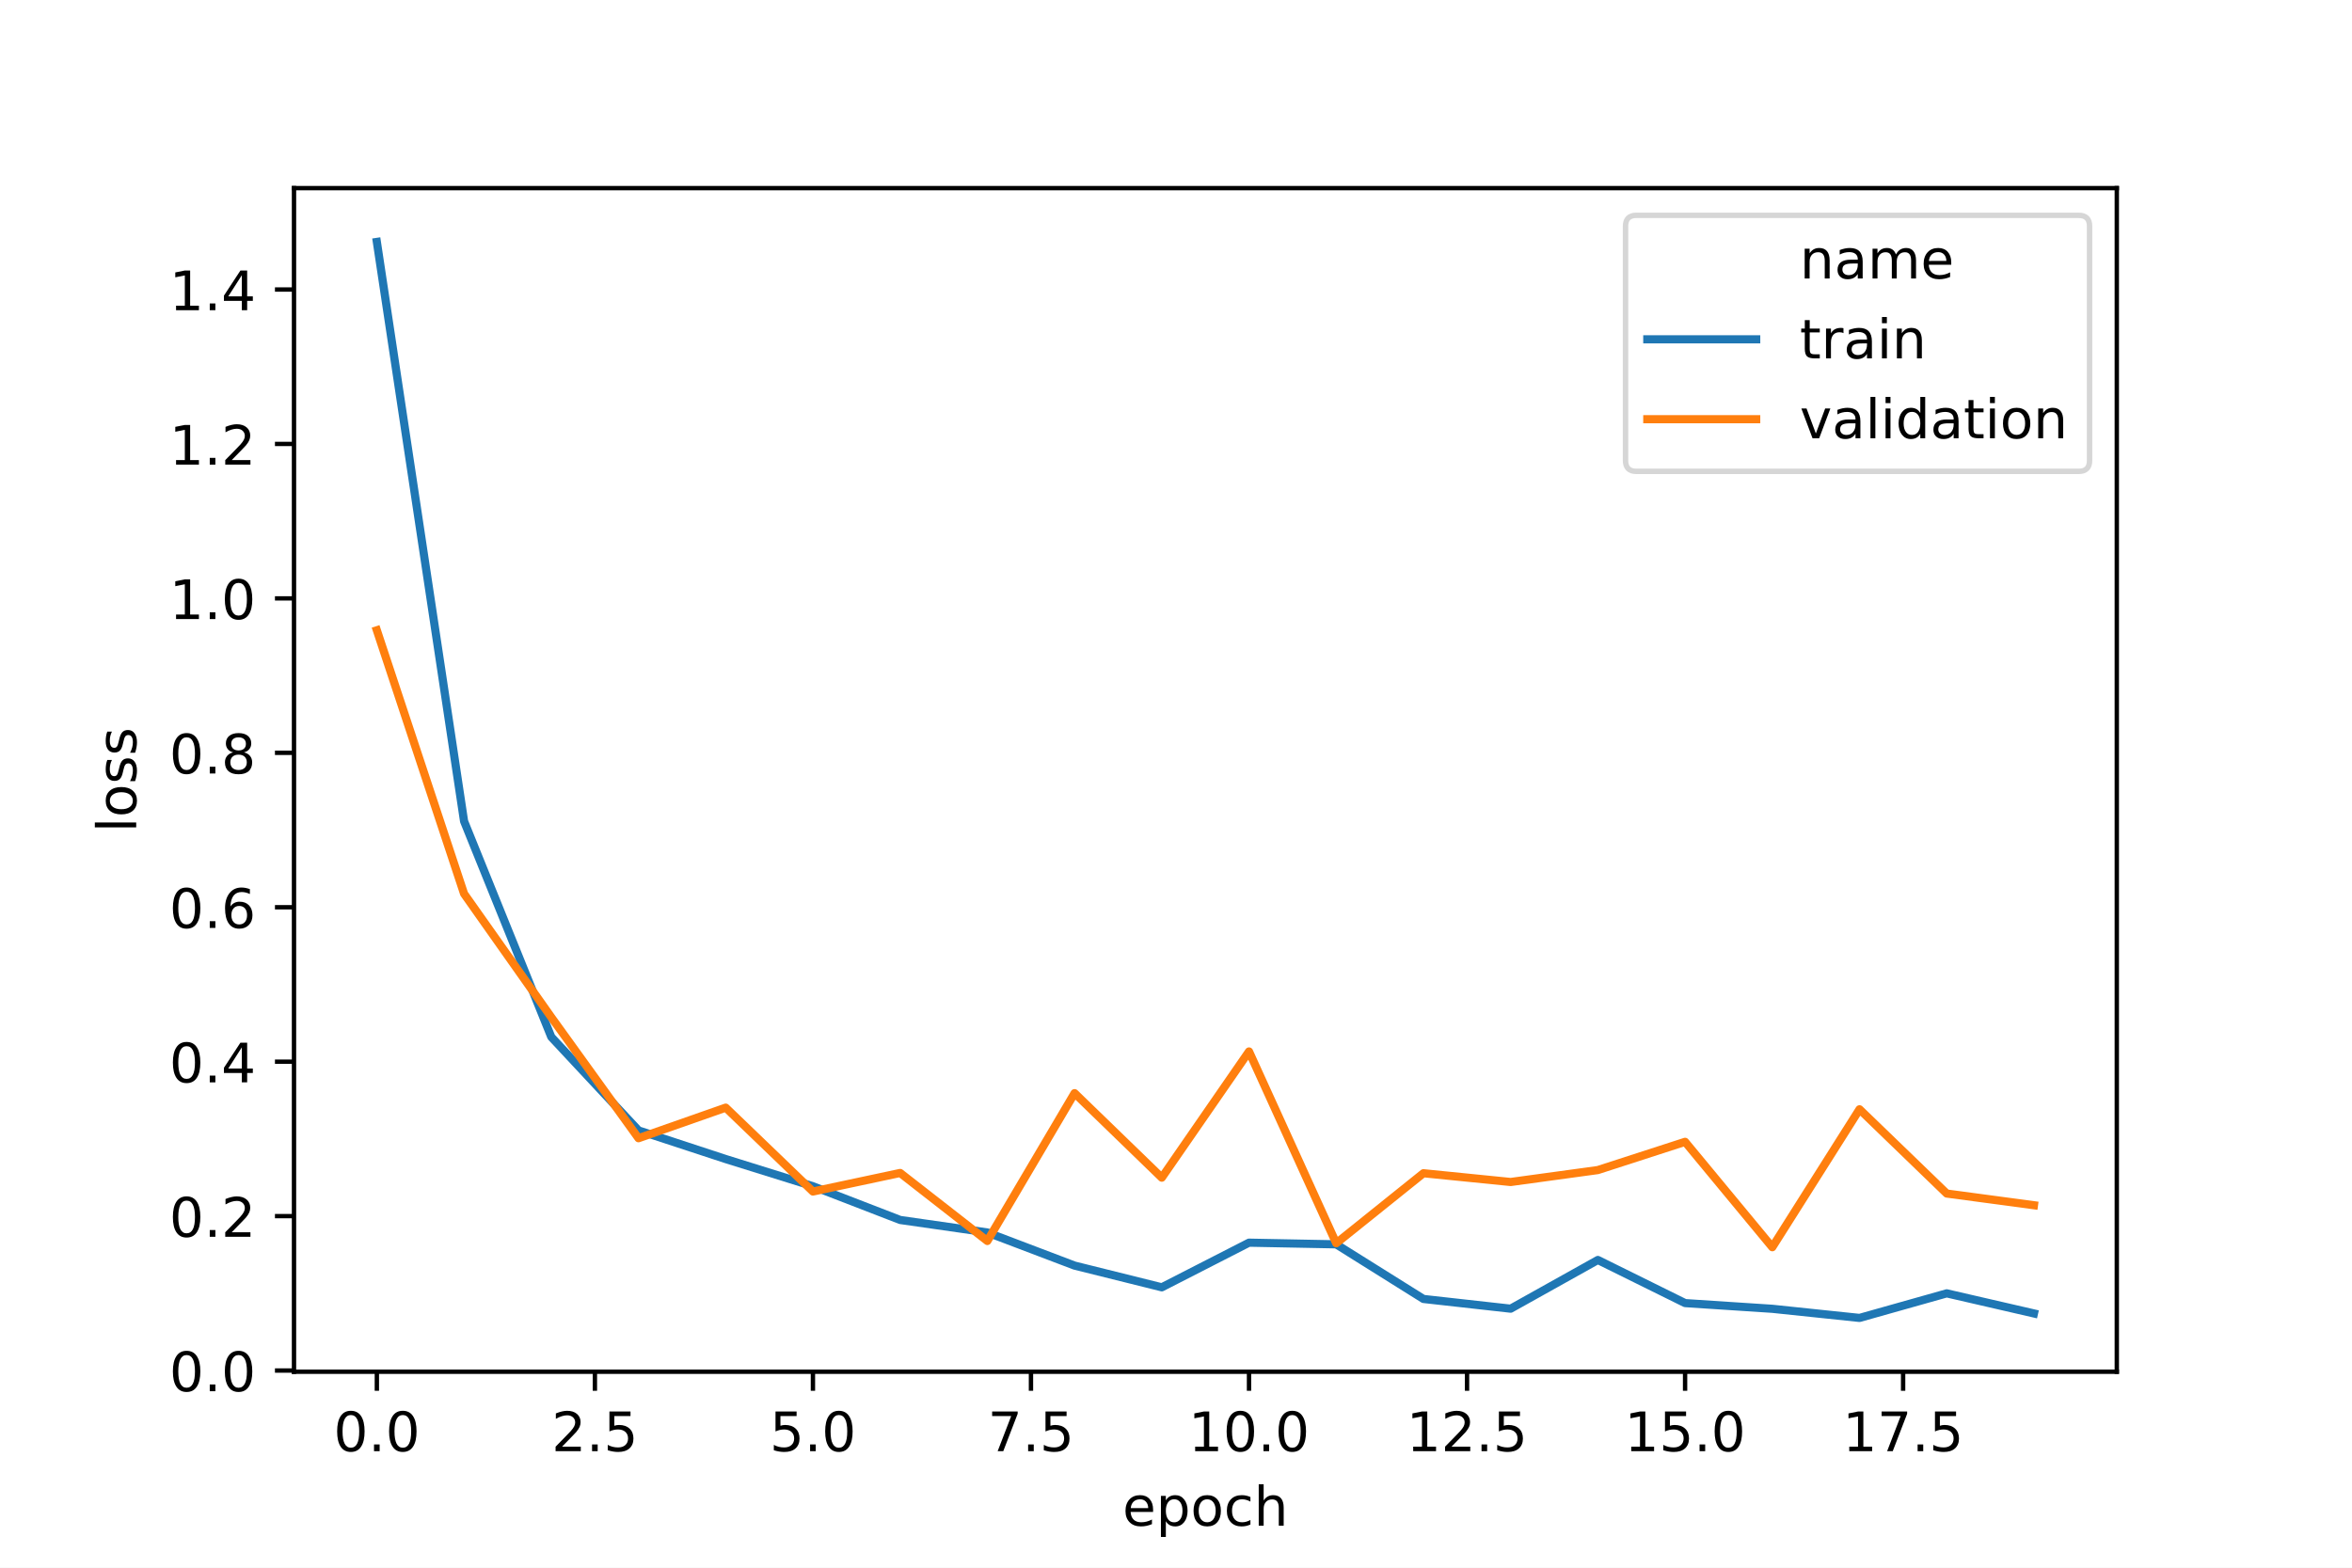
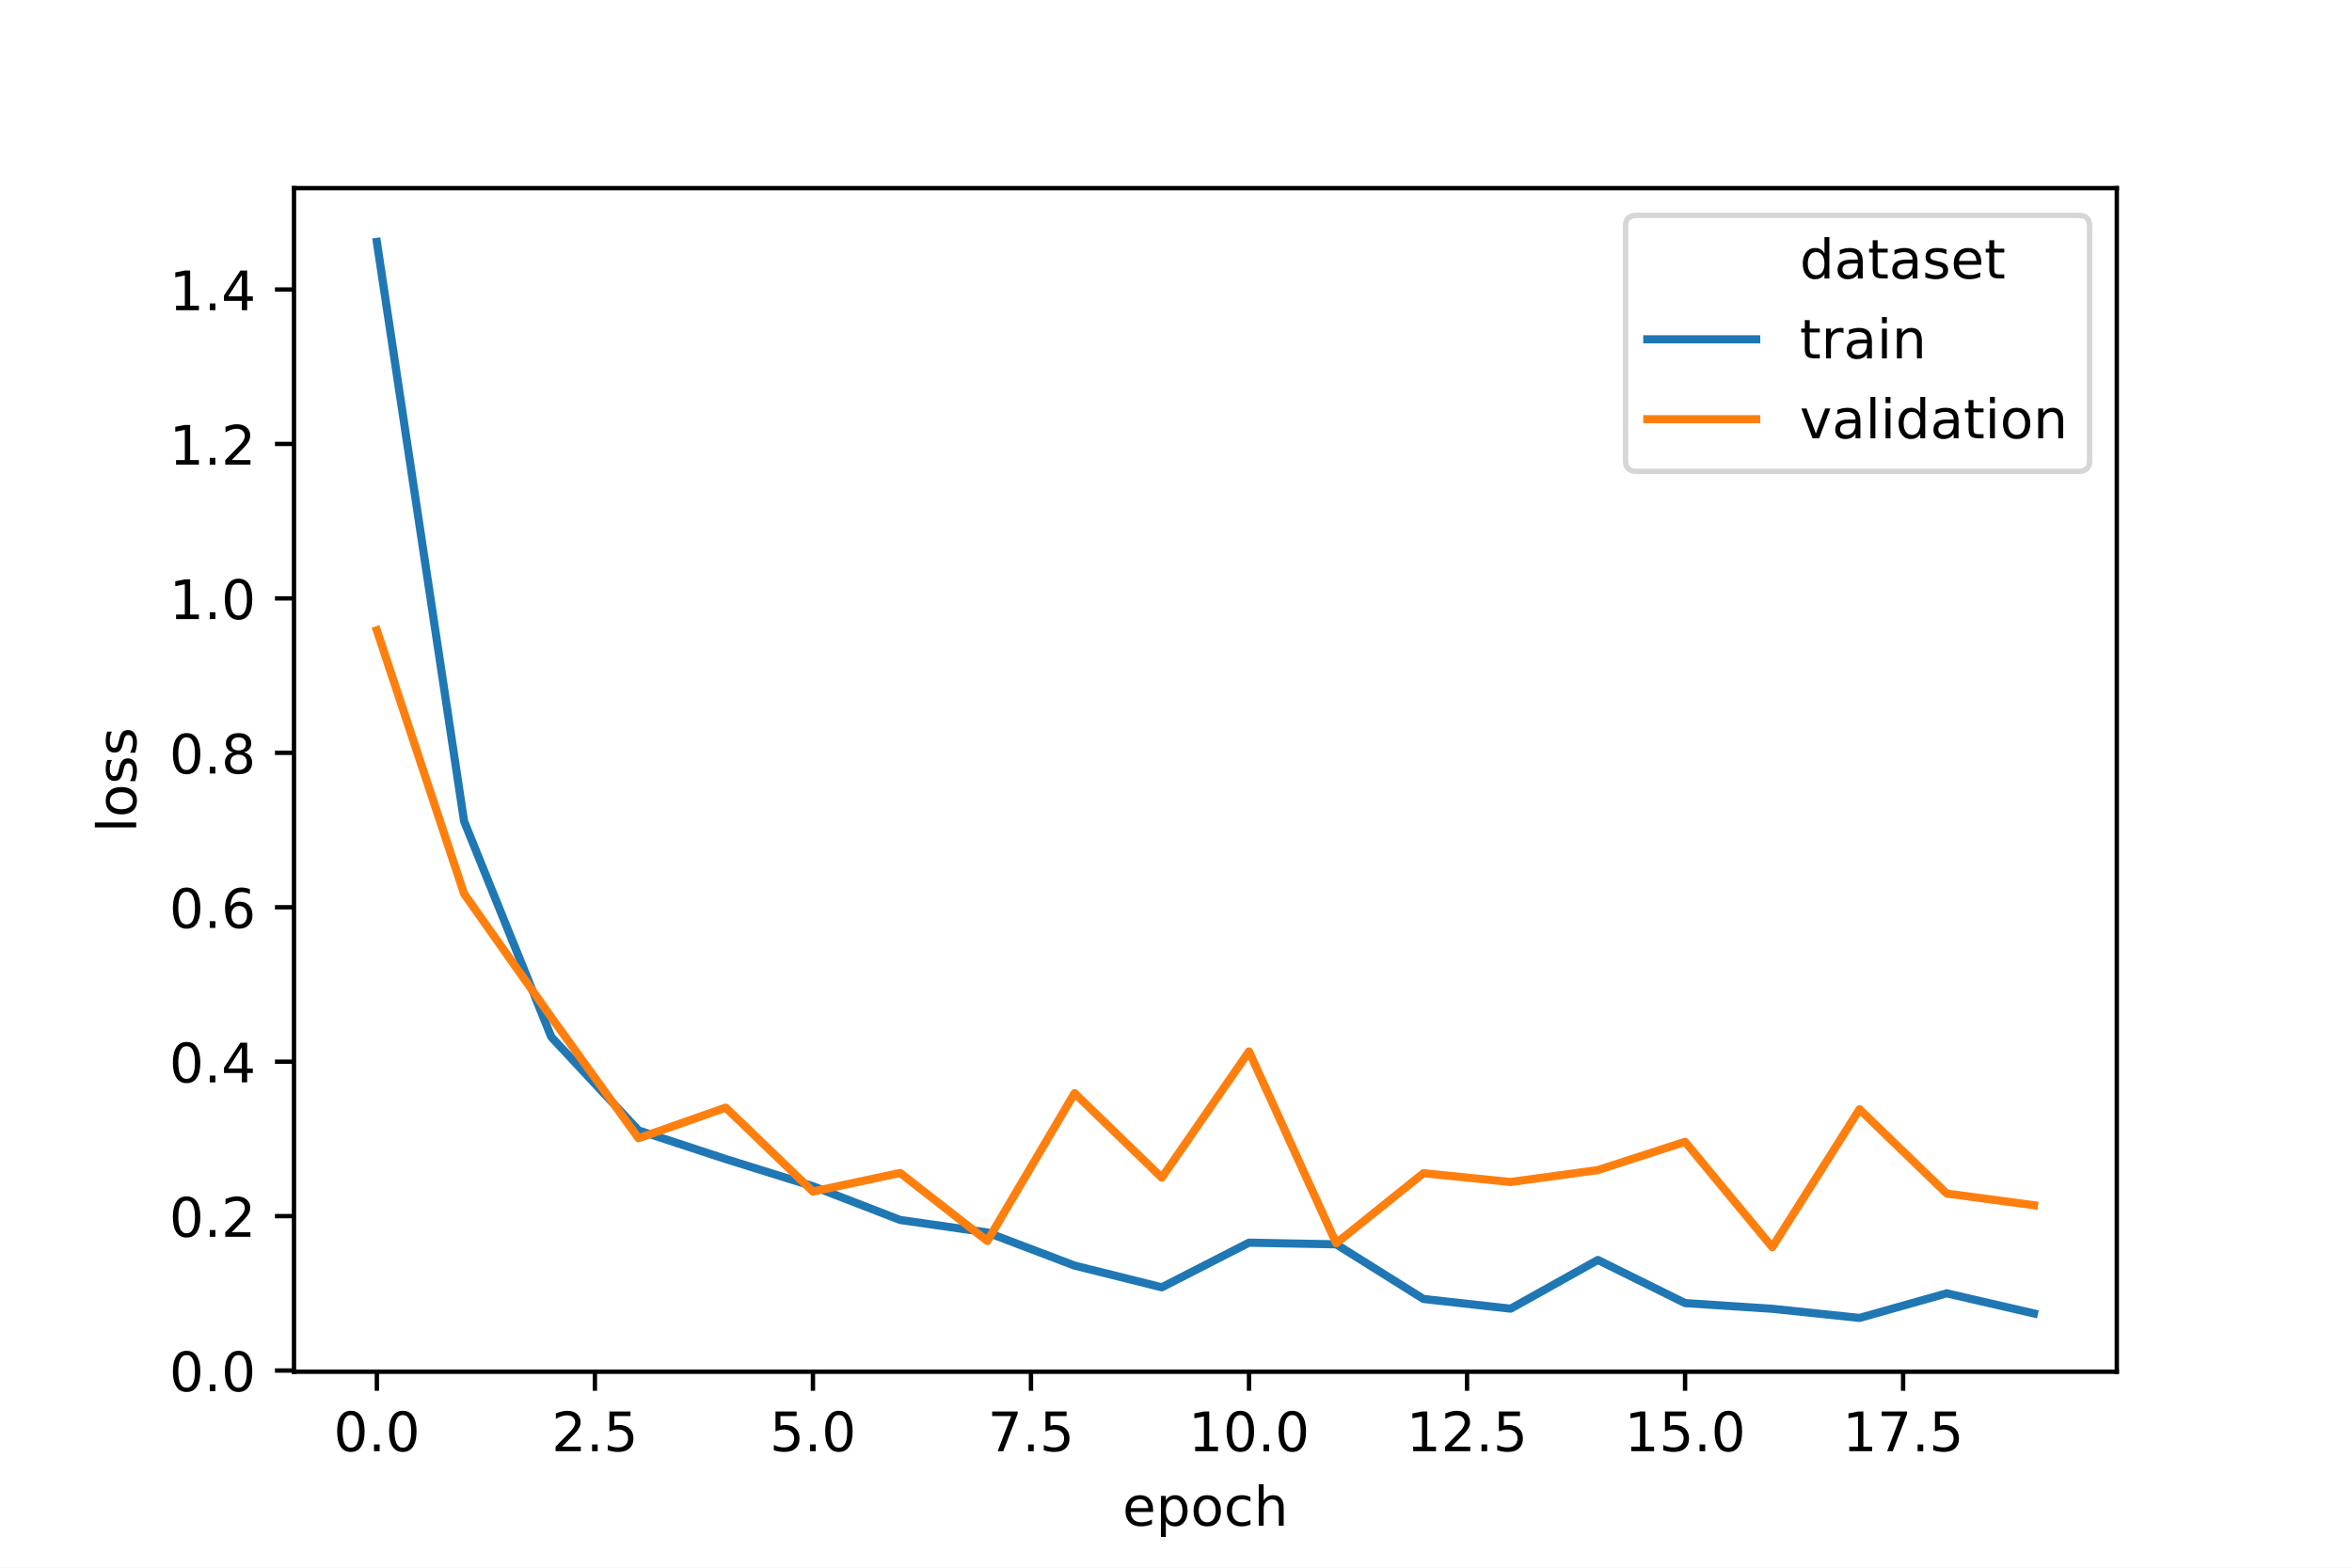
<svg xmlns="http://www.w3.org/2000/svg" xmlns:xlink="http://www.w3.org/1999/xlink" height="288pt" version="1.1" viewBox="0 0 432 288" width="432pt">
  <defs>
    <style type="text/css">
*{stroke-linecap:butt;stroke-linejoin:round;}
  </style>
  </defs>
  <g id="figure_1">
    <g id="patch_1">
      <path d="M 0 288  L 432 288  L 432 0  L 0 0  z " style="fill:#ffffff;" />
    </g>
    <g id="axes_1">
      <g id="patch_2">
        <path d="M 54 252  L 388.8 252  L 388.8 34.56  L 54 34.56  z " style="fill:#ffffff;" />
      </g>
      <g id="matplotlib.axis_1">
        <g id="xtick_1">
          <g id="line2d_1">
            <defs>
-               <path d="M 0 0  L 0 3.5  " id="mfd38b5bc15" style="stroke:#000000;stroke-width:0.8;" />
-             </defs>
-             <g>
-               <use style="stroke:#000000;stroke-width:0.8;" x="69.218" xlink:href="#mfd38b5bc15" y="252" />
+               <path d="M 0 0  L 0 3.5  " id="m3e59f555c5" style="stroke:#000000;stroke-width:0.8;" />
+             </defs>
+             <g>
+               <use style="stroke:#000000;stroke-width:0.8;" x="69.218" xlink:href="#m3e59f555c5" y="252" />
            </g>
          </g>
          <g id="text_1">
            <defs>
              <path d="M 31.781 66.406  Q 24.172 66.406 20.328 58.906  Q 16.5 51.422 16.5 36.375  Q 16.5 21.391 20.328 13.891  Q 24.172 6.391 31.781 6.391  Q 39.453 6.391 43.281 13.891  Q 47.125 21.391 47.125 36.375  Q 47.125 51.422 43.281 58.906  Q 39.453 66.406 31.781 66.406  z M 31.781 74.219  Q 44.047 74.219 50.516 64.516  Q 56.984 54.828 56.984 36.375  Q 56.984 17.969 50.516 8.266  Q 44.047 -1.422 31.781 -1.422  Q 19.531 -1.422 13.062 8.266  Q 6.594 17.969 6.594 36.375  Q 6.594 54.828 13.062 64.516  Q 19.531 74.219 31.781 74.219  z " id="DejaVuSans-48" />
              <path d="M 10.688 12.406  L 21 12.406  L 21 0  L 10.688 0  z " id="DejaVuSans-46" />
            </defs>
            <g transform="translate(61.26662 266.5984)scale(0.1 -0.1)">
              <use xlink:href="#DejaVuSans-48" />
              <use x="63.623" xlink:href="#DejaVuSans-46" />
              <use x="95.41" xlink:href="#DejaVuSans-48" />
            </g>
          </g>
        </g>
        <g id="xtick_2">
          <g id="line2d_2">
            <g>
-               <use style="stroke:#000000;stroke-width:0.8;" x="109.266" xlink:href="#mfd38b5bc15" y="252" />
+               <use style="stroke:#000000;stroke-width:0.8;" x="109.266" xlink:href="#m3e59f555c5" y="252" />
            </g>
          </g>
          <g id="text_2">
            <defs>
              <path d="M 19.188 8.297  L 53.609 8.297  L 53.609 0  L 7.328 0  L 7.328 8.297  Q 12.938 14.109 22.625 23.891  Q 32.328 33.688 34.812 36.531  Q 39.547 41.844 41.422 45.531  Q 43.312 49.219 43.312 52.781  Q 43.312 58.594 39.234 62.25  Q 35.156 65.922 28.609 65.922  Q 23.969 65.922 18.812 64.312  Q 13.672 62.703 7.812 59.422  L 7.812 69.391  Q 13.766 71.781 18.938 73  Q 24.125 74.219 28.422 74.219  Q 39.75 74.219 46.484 68.547  Q 53.219 62.891 53.219 53.422  Q 53.219 48.922 51.531 44.891  Q 49.859 40.875 45.406 35.406  Q 44.188 33.984 37.641 27.219  Q 31.109 20.453 19.188 8.297  z " id="DejaVuSans-50" />
              <path d="M 10.797 72.906  L 49.516 72.906  L 49.516 64.594  L 19.828 64.594  L 19.828 46.734  Q 21.969 47.469 24.109 47.828  Q 26.266 48.188 28.422 48.188  Q 40.625 48.188 47.75 41.5  Q 54.891 34.812 54.891 23.391  Q 54.891 11.625 47.562 5.094  Q 40.234 -1.422 26.906 -1.422  Q 22.312 -1.422 17.547 -0.641  Q 12.797 0.141 7.719 1.703  L 7.719 11.625  Q 12.109 9.234 16.797 8.062  Q 21.484 6.891 26.703 6.891  Q 35.156 6.891 40.078 11.328  Q 45.016 15.766 45.016 23.391  Q 45.016 31 40.078 35.438  Q 35.156 39.891 26.703 39.891  Q 22.75 39.891 18.812 39.016  Q 14.891 38.141 10.797 36.281  z " id="DejaVuSans-53" />
            </defs>
            <g transform="translate(101.3145 266.5984)scale(0.1 -0.1)">
              <use xlink:href="#DejaVuSans-50" />
              <use x="63.623" xlink:href="#DejaVuSans-46" />
              <use x="95.41" xlink:href="#DejaVuSans-53" />
            </g>
          </g>
        </g>
        <g id="xtick_3">
          <g id="line2d_3">
            <g>
-               <use style="stroke:#000000;stroke-width:0.8;" x="149.314" xlink:href="#mfd38b5bc15" y="252" />
+               <use style="stroke:#000000;stroke-width:0.8;" x="149.314" xlink:href="#m3e59f555c5" y="252" />
            </g>
          </g>
          <g id="text_3">
            <g transform="translate(141.3623 266.5984)scale(0.1 -0.1)">
              <use xlink:href="#DejaVuSans-53" />
              <use x="63.623" xlink:href="#DejaVuSans-46" />
              <use x="95.41" xlink:href="#DejaVuSans-48" />
            </g>
          </g>
        </g>
        <g id="xtick_4">
          <g id="line2d_4">
            <g>
-               <use style="stroke:#000000;stroke-width:0.8;" x="189.362" xlink:href="#mfd38b5bc15" y="252" />
+               <use style="stroke:#000000;stroke-width:0.8;" x="189.362" xlink:href="#m3e59f555c5" y="252" />
            </g>
          </g>
          <g id="text_4">
            <defs>
              <path d="M 8.203 72.906  L 55.078 72.906  L 55.078 68.703  L 28.609 0  L 18.312 0  L 43.219 64.594  L 8.203 64.594  z " id="DejaVuSans-55" />
            </defs>
            <g transform="translate(181.4102 266.5984)scale(0.1 -0.1)">
              <use xlink:href="#DejaVuSans-55" />
              <use x="63.623" xlink:href="#DejaVuSans-46" />
              <use x="95.41" xlink:href="#DejaVuSans-53" />
            </g>
          </g>
        </g>
        <g id="xtick_5">
          <g id="line2d_5">
            <g>
-               <use style="stroke:#000000;stroke-width:0.8;" x="229.41" xlink:href="#mfd38b5bc15" y="252" />
+               <use style="stroke:#000000;stroke-width:0.8;" x="229.41" xlink:href="#m3e59f555c5" y="252" />
            </g>
          </g>
          <g id="text_5">
            <defs>
              <path d="M 12.406 8.297  L 28.516 8.297  L 28.516 63.922  L 10.984 60.406  L 10.984 69.391  L 28.422 72.906  L 38.281 72.906  L 38.281 8.297  L 54.391 8.297  L 54.391 0  L 12.406 0  z " id="DejaVuSans-49" />
            </defs>
            <g transform="translate(218.2768 266.5984)scale(0.1 -0.1)">
              <use xlink:href="#DejaVuSans-49" />
              <use x="63.623" xlink:href="#DejaVuSans-48" />
              <use x="127.246" xlink:href="#DejaVuSans-46" />
              <use x="159.033" xlink:href="#DejaVuSans-48" />
            </g>
          </g>
        </g>
        <g id="xtick_6">
          <g id="line2d_6">
            <g>
-               <use style="stroke:#000000;stroke-width:0.8;" x="269.457" xlink:href="#mfd38b5bc15" y="252" />
+               <use style="stroke:#000000;stroke-width:0.8;" x="269.457" xlink:href="#m3e59f555c5" y="252" />
            </g>
          </g>
          <g id="text_6">
            <g transform="translate(258.3246 266.5984)scale(0.1 -0.1)">
              <use xlink:href="#DejaVuSans-49" />
              <use x="63.623" xlink:href="#DejaVuSans-50" />
              <use x="127.246" xlink:href="#DejaVuSans-46" />
              <use x="159.033" xlink:href="#DejaVuSans-53" />
            </g>
          </g>
        </g>
        <g id="xtick_7">
          <g id="line2d_7">
            <g>
-               <use style="stroke:#000000;stroke-width:0.8;" x="309.505" xlink:href="#mfd38b5bc15" y="252" />
+               <use style="stroke:#000000;stroke-width:0.8;" x="309.505" xlink:href="#m3e59f555c5" y="252" />
            </g>
          </g>
          <g id="text_7">
            <g transform="translate(298.3725 266.5984)scale(0.1 -0.1)">
              <use xlink:href="#DejaVuSans-49" />
              <use x="63.623" xlink:href="#DejaVuSans-53" />
              <use x="127.246" xlink:href="#DejaVuSans-46" />
              <use x="159.033" xlink:href="#DejaVuSans-48" />
            </g>
          </g>
        </g>
        <g id="xtick_8">
          <g id="line2d_8">
            <g>
-               <use style="stroke:#000000;stroke-width:0.8;" x="349.553" xlink:href="#mfd38b5bc15" y="252" />
+               <use style="stroke:#000000;stroke-width:0.8;" x="349.553" xlink:href="#m3e59f555c5" y="252" />
            </g>
          </g>
          <g id="text_8">
            <g transform="translate(338.4203 266.5984)scale(0.1 -0.1)">
              <use xlink:href="#DejaVuSans-49" />
              <use x="63.623" xlink:href="#DejaVuSans-55" />
              <use x="127.246" xlink:href="#DejaVuSans-46" />
              <use x="159.033" xlink:href="#DejaVuSans-53" />
            </g>
          </g>
        </g>
        <g id="text_9">
          <defs>
            <path d="M 56.203 29.594  L 56.203 25.203  L 14.891 25.203  Q 15.484 15.922 20.484 11.062  Q 25.484 6.203 34.422 6.203  Q 39.594 6.203 44.453 7.469  Q 49.312 8.734 54.109 11.281  L 54.109 2.781  Q 49.266 0.734 44.188 -0.344  Q 39.109 -1.422 33.891 -1.422  Q 20.797 -1.422 13.156 6.188  Q 5.516 13.812 5.516 26.812  Q 5.516 40.234 12.766 48.109  Q 20.016 56 32.328 56  Q 43.359 56 49.781 48.891  Q 56.203 41.797 56.203 29.594  z M 47.219 32.234  Q 47.125 39.594 43.094 43.984  Q 39.062 48.391 32.422 48.391  Q 24.906 48.391 20.391 44.141  Q 15.875 39.891 15.188 32.172  z " id="DejaVuSans-101" />
            <path d="M 18.109 8.203  L 18.109 -20.797  L 9.078 -20.797  L 9.078 54.688  L 18.109 54.688  L 18.109 46.391  Q 20.953 51.266 25.266 53.625  Q 29.594 56 35.594 56  Q 45.562 56 51.781 48.094  Q 58.016 40.188 58.016 27.297  Q 58.016 14.406 51.781 6.484  Q 45.562 -1.422 35.594 -1.422  Q 29.594 -1.422 25.266 0.953  Q 20.953 3.328 18.109 8.203  z M 48.688 27.297  Q 48.688 37.203 44.609 42.844  Q 40.531 48.484 33.406 48.484  Q 26.266 48.484 22.188 42.844  Q 18.109 37.203 18.109 27.297  Q 18.109 17.391 22.188 11.75  Q 26.266 6.109 33.406 6.109  Q 40.531 6.109 44.609 11.75  Q 48.688 17.391 48.688 27.297  z " id="DejaVuSans-112" />
            <path d="M 30.609 48.391  Q 23.391 48.391 19.188 42.75  Q 14.984 37.109 14.984 27.297  Q 14.984 17.484 19.156 11.844  Q 23.344 6.203 30.609 6.203  Q 37.797 6.203 41.984 11.859  Q 46.188 17.531 46.188 27.297  Q 46.188 37.016 41.984 42.703  Q 37.797 48.391 30.609 48.391  z M 30.609 56  Q 42.328 56 49.016 48.375  Q 55.719 40.766 55.719 27.297  Q 55.719 13.875 49.016 6.219  Q 42.328 -1.422 30.609 -1.422  Q 18.844 -1.422 12.172 6.219  Q 5.516 13.875 5.516 27.297  Q 5.516 40.766 12.172 48.375  Q 18.844 56 30.609 56  z " id="DejaVuSans-111" />
            <path d="M 48.781 52.594  L 48.781 44.188  Q 44.969 46.297 41.141 47.344  Q 37.312 48.391 33.406 48.391  Q 24.656 48.391 19.812 42.844  Q 14.984 37.312 14.984 27.297  Q 14.984 17.281 19.812 11.734  Q 24.656 6.203 33.406 6.203  Q 37.312 6.203 41.141 7.25  Q 44.969 8.297 48.781 10.406  L 48.781 2.094  Q 45.016 0.344 40.984 -0.531  Q 36.969 -1.422 32.422 -1.422  Q 20.062 -1.422 12.781 6.344  Q 5.516 14.109 5.516 27.297  Q 5.516 40.672 12.859 48.328  Q 20.219 56 33.016 56  Q 37.156 56 41.109 55.141  Q 45.062 54.297 48.781 52.594  z " id="DejaVuSans-99" />
            <path d="M 54.891 33.016  L 54.891 0  L 45.906 0  L 45.906 32.719  Q 45.906 40.484 42.875 44.328  Q 39.844 48.188 33.797 48.188  Q 26.516 48.188 22.312 43.547  Q 18.109 38.922 18.109 30.906  L 18.109 0  L 9.078 0  L 9.078 75.984  L 18.109 75.984  L 18.109 46.188  Q 21.344 51.125 25.703 53.562  Q 30.078 56 35.797 56  Q 45.219 56 50.047 50.172  Q 54.891 44.344 54.891 33.016  z " id="DejaVuSans-104" />
          </defs>
          <g transform="translate(206.1719 280.2766)scale(0.1 -0.1)">
            <use xlink:href="#DejaVuSans-101" />
            <use x="61.523" xlink:href="#DejaVuSans-112" />
            <use x="125" xlink:href="#DejaVuSans-111" />
            <use x="186.182" xlink:href="#DejaVuSans-99" />
            <use x="241.162" xlink:href="#DejaVuSans-104" />
          </g>
        </g>
      </g>
      <g id="matplotlib.axis_2">
        <g id="ytick_1">
          <g id="line2d_9">
            <defs>
-               <path d="M 0 0  L -3.5 0  " id="m6b2ddf5d6f" style="stroke:#000000;stroke-width:0.8;" />
-             </defs>
-             <g>
-               <use style="stroke:#000000;stroke-width:0.8;" x="54" xlink:href="#m6b2ddf5d6f" y="251.781" />
+               <path d="M 0 0  L -3.5 0  " id="mc4f4827099" style="stroke:#000000;stroke-width:0.8;" />
+             </defs>
+             <g>
+               <use style="stroke:#000000;stroke-width:0.8;" x="54" xlink:href="#mc4f4827099" y="251.781" />
            </g>
          </g>
          <g id="text_10">
            <g transform="translate(31.09688 255.5807)scale(0.1 -0.1)">
              <use xlink:href="#DejaVuSans-48" />
              <use x="63.623" xlink:href="#DejaVuSans-46" />
              <use x="95.41" xlink:href="#DejaVuSans-48" />
            </g>
          </g>
        </g>
        <g id="ytick_2">
          <g id="line2d_10">
            <g>
-               <use style="stroke:#000000;stroke-width:0.8;" x="54" xlink:href="#m6b2ddf5d6f" y="223.411" />
+               <use style="stroke:#000000;stroke-width:0.8;" x="54" xlink:href="#mc4f4827099" y="223.411" />
            </g>
          </g>
          <g id="text_11">
            <g transform="translate(31.09688 227.2101)scale(0.1 -0.1)">
              <use xlink:href="#DejaVuSans-48" />
              <use x="63.623" xlink:href="#DejaVuSans-46" />
              <use x="95.41" xlink:href="#DejaVuSans-50" />
            </g>
          </g>
        </g>
        <g id="ytick_3">
          <g id="line2d_11">
            <g>
-               <use style="stroke:#000000;stroke-width:0.8;" x="54" xlink:href="#m6b2ddf5d6f" y="195.04" />
+               <use style="stroke:#000000;stroke-width:0.8;" x="54" xlink:href="#mc4f4827099" y="195.04" />
            </g>
          </g>
          <g id="text_12">
            <defs>
              <path d="M 37.797 64.312  L 12.891 25.391  L 37.797 25.391  z M 35.203 72.906  L 47.609 72.906  L 47.609 25.391  L 58.016 25.391  L 58.016 17.188  L 47.609 17.188  L 47.609 0  L 37.797 0  L 37.797 17.188  L 4.891 17.188  L 4.891 26.703  z " id="DejaVuSans-52" />
            </defs>
            <g transform="translate(31.09688 198.8396)scale(0.1 -0.1)">
              <use xlink:href="#DejaVuSans-48" />
              <use x="63.623" xlink:href="#DejaVuSans-46" />
              <use x="95.41" xlink:href="#DejaVuSans-52" />
            </g>
          </g>
        </g>
        <g id="ytick_4">
          <g id="line2d_12">
            <g>
-               <use style="stroke:#000000;stroke-width:0.8;" x="54" xlink:href="#m6b2ddf5d6f" y="166.67" />
+               <use style="stroke:#000000;stroke-width:0.8;" x="54" xlink:href="#mc4f4827099" y="166.67" />
            </g>
          </g>
          <g id="text_13">
            <defs>
              <path d="M 33.016 40.375  Q 26.375 40.375 22.484 35.828  Q 18.609 31.297 18.609 23.391  Q 18.609 15.531 22.484 10.953  Q 26.375 6.391 33.016 6.391  Q 39.656 6.391 43.531 10.953  Q 47.406 15.531 47.406 23.391  Q 47.406 31.297 43.531 35.828  Q 39.656 40.375 33.016 40.375  z M 52.594 71.297  L 52.594 62.312  Q 48.875 64.062 45.094 64.984  Q 41.312 65.922 37.594 65.922  Q 27.828 65.922 22.672 59.328  Q 17.531 52.734 16.797 39.406  Q 19.672 43.656 24.016 45.922  Q 28.375 48.188 33.594 48.188  Q 44.578 48.188 50.953 41.516  Q 57.328 34.859 57.328 23.391  Q 57.328 12.156 50.688 5.359  Q 44.047 -1.422 33.016 -1.422  Q 20.359 -1.422 13.672 8.266  Q 6.984 17.969 6.984 36.375  Q 6.984 53.656 15.188 63.938  Q 23.391 74.219 37.203 74.219  Q 40.922 74.219 44.703 73.484  Q 48.484 72.75 52.594 71.297  z " id="DejaVuSans-54" />
            </defs>
            <g transform="translate(31.09688 170.469)scale(0.1 -0.1)">
              <use xlink:href="#DejaVuSans-48" />
              <use x="63.623" xlink:href="#DejaVuSans-46" />
              <use x="95.41" xlink:href="#DejaVuSans-54" />
            </g>
          </g>
        </g>
        <g id="ytick_5">
          <g id="line2d_13">
            <g>
-               <use style="stroke:#000000;stroke-width:0.8;" x="54" xlink:href="#m6b2ddf5d6f" y="138.299" />
+               <use style="stroke:#000000;stroke-width:0.8;" x="54" xlink:href="#mc4f4827099" y="138.299" />
            </g>
          </g>
          <g id="text_14">
            <defs>
              <path d="M 31.781 34.625  Q 24.75 34.625 20.719 30.859  Q 16.703 27.094 16.703 20.516  Q 16.703 13.922 20.719 10.156  Q 24.75 6.391 31.781 6.391  Q 38.812 6.391 42.859 10.172  Q 46.922 13.969 46.922 20.516  Q 46.922 27.094 42.891 30.859  Q 38.875 34.625 31.781 34.625  z M 21.922 38.812  Q 15.578 40.375 12.031 44.719  Q 8.5 49.078 8.5 55.328  Q 8.5 64.062 14.719 69.141  Q 20.953 74.219 31.781 74.219  Q 42.672 74.219 48.875 69.141  Q 55.078 64.062 55.078 55.328  Q 55.078 49.078 51.531 44.719  Q 48 40.375 41.703 38.812  Q 48.828 37.156 52.797 32.312  Q 56.781 27.484 56.781 20.516  Q 56.781 9.906 50.312 4.234  Q 43.844 -1.422 31.781 -1.422  Q 19.734 -1.422 13.25 4.234  Q 6.781 9.906 6.781 20.516  Q 6.781 27.484 10.781 32.312  Q 14.797 37.156 21.922 38.812  z M 18.312 54.391  Q 18.312 48.734 21.844 45.562  Q 25.391 42.391 31.781 42.391  Q 38.141 42.391 41.719 45.562  Q 45.312 48.734 45.312 54.391  Q 45.312 60.062 41.719 63.234  Q 38.141 66.406 31.781 66.406  Q 25.391 66.406 21.844 63.234  Q 18.312 60.062 18.312 54.391  z " id="DejaVuSans-56" />
            </defs>
            <g transform="translate(31.09688 142.0985)scale(0.1 -0.1)">
              <use xlink:href="#DejaVuSans-48" />
              <use x="63.623" xlink:href="#DejaVuSans-46" />
              <use x="95.41" xlink:href="#DejaVuSans-56" />
            </g>
          </g>
        </g>
        <g id="ytick_6">
          <g id="line2d_14">
            <g>
-               <use style="stroke:#000000;stroke-width:0.8;" x="54" xlink:href="#m6b2ddf5d6f" y="109.929" />
+               <use style="stroke:#000000;stroke-width:0.8;" x="54" xlink:href="#mc4f4827099" y="109.929" />
            </g>
          </g>
          <g id="text_15">
            <g transform="translate(31.09688 113.7279)scale(0.1 -0.1)">
              <use xlink:href="#DejaVuSans-49" />
              <use x="63.623" xlink:href="#DejaVuSans-46" />
              <use x="95.41" xlink:href="#DejaVuSans-48" />
            </g>
          </g>
        </g>
        <g id="ytick_7">
          <g id="line2d_15">
            <g>
-               <use style="stroke:#000000;stroke-width:0.8;" x="54" xlink:href="#m6b2ddf5d6f" y="81.558" />
+               <use style="stroke:#000000;stroke-width:0.8;" x="54" xlink:href="#mc4f4827099" y="81.558" />
            </g>
          </g>
          <g id="text_16">
            <g transform="translate(31.09688 85.35739)scale(0.1 -0.1)">
              <use xlink:href="#DejaVuSans-49" />
              <use x="63.623" xlink:href="#DejaVuSans-46" />
              <use x="95.41" xlink:href="#DejaVuSans-50" />
            </g>
          </g>
        </g>
        <g id="ytick_8">
          <g id="line2d_16">
            <g>
-               <use style="stroke:#000000;stroke-width:0.8;" x="54" xlink:href="#m6b2ddf5d6f" y="53.188" />
+               <use style="stroke:#000000;stroke-width:0.8;" x="54" xlink:href="#mc4f4827099" y="53.188" />
            </g>
          </g>
          <g id="text_17">
            <g transform="translate(31.09688 56.98685)scale(0.1 -0.1)">
              <use xlink:href="#DejaVuSans-49" />
              <use x="63.623" xlink:href="#DejaVuSans-46" />
              <use x="95.41" xlink:href="#DejaVuSans-52" />
            </g>
          </g>
        </g>
        <g id="text_18">
          <defs>
            <path d="M 9.422 75.984  L 18.406 75.984  L 18.406 0  L 9.422 0  z " id="DejaVuSans-108" />
            <path d="M 44.281 53.078  L 44.281 44.578  Q 40.484 46.531 36.375 47.5  Q 32.281 48.484 27.875 48.484  Q 21.188 48.484 17.844 46.438  Q 14.5 44.391 14.5 40.281  Q 14.5 37.156 16.891 35.375  Q 19.281 33.594 26.516 31.984  L 29.594 31.297  Q 39.156 29.25 43.188 25.516  Q 47.219 21.781 47.219 15.094  Q 47.219 7.469 41.188 3.016  Q 35.156 -1.422 24.609 -1.422  Q 20.219 -1.422 15.453 -0.562  Q 10.688 0.297 5.422 2  L 5.422 11.281  Q 10.406 8.688 15.234 7.391  Q 20.062 6.109 24.812 6.109  Q 31.156 6.109 34.562 8.281  Q 37.984 10.453 37.984 14.406  Q 37.984 18.062 35.516 20.016  Q 33.062 21.969 24.703 23.781  L 21.578 24.516  Q 13.234 26.266 9.516 29.906  Q 5.812 33.547 5.812 39.891  Q 5.812 47.609 11.281 51.797  Q 16.75 56 26.812 56  Q 31.781 56 36.172 55.266  Q 40.578 54.547 44.281 53.078  z " id="DejaVuSans-115" />
          </defs>
          <g transform="translate(25.01719 152.9378)rotate(-90)scale(0.1 -0.1)">
            <use xlink:href="#DejaVuSans-108" />
            <use x="27.783" xlink:href="#DejaVuSans-111" />
            <use x="88.965" xlink:href="#DejaVuSans-115" />
            <use x="141.064" xlink:href="#DejaVuSans-115" />
          </g>
        </g>
      </g>
      <g id="line2d_17">
-         <path clip-path="url(#pa0876c1169)" d="M 69.218 44.444  L 85.237 150.866  L 101.256 190.501  L 117.276 207.673  L 133.295 212.931  L 149.314 217.928  L 165.333 224.121  L 181.352 226.418  L 197.371 232.503  L 213.39 236.492  L 229.41 228.292  L 245.429 228.597  L 261.448 238.631  L 277.467 240.418  L 293.486 231.47  L 309.505 239.391  L 325.524 240.439  L 341.544 242.116  L 357.563 237.601  L 373.582 241.294  " style="fill:none;stroke:#1f77b4;stroke-linecap:square;stroke-width:1.5;" />
+         <path clip-path="url(#p2749e1d1a8)" d="M 69.218 44.444  L 85.237 150.866  L 101.256 190.501  L 117.276 207.673  L 133.295 212.931  L 149.314 217.928  L 165.333 224.121  L 181.352 226.418  L 197.371 232.503  L 213.39 236.492  L 229.41 228.292  L 245.429 228.597  L 261.448 238.631  L 277.467 240.418  L 293.486 231.47  L 309.505 239.391  L 325.524 240.439  L 341.544 242.116  L 357.563 237.601  L 373.582 241.294  " style="fill:none;stroke:#1f77b4;stroke-linecap:square;stroke-width:1.5;" />
      </g>
      <g id="line2d_18">
-         <path clip-path="url(#pa0876c1169)" d="M 69.218 115.786  L 85.237 164.184  L 101.256 186.878  L 117.276 209.102  L 133.295 203.485  L 149.314 218.896  L 165.333 215.485  L 181.352 227.98  L 197.371 200.823  L 213.39 216.348  L 229.41 193.166  L 245.429 228.395  L 261.448 215.534  L 277.467 217.145  L 293.486 214.952  L 309.505 209.765  L 325.524 229.125  L 341.544 203.788  L 357.563 219.265  L 373.582 221.412  " style="fill:none;stroke:#ff7f0e;stroke-linecap:square;stroke-width:1.5;" />
+         <path clip-path="url(#p2749e1d1a8)" d="M 69.218 115.786  L 85.237 164.184  L 101.256 186.878  L 117.276 209.102  L 133.295 203.485  L 149.314 218.896  L 165.333 215.485  L 181.352 227.98  L 197.371 200.823  L 213.39 216.348  L 229.41 193.166  L 245.429 228.395  L 261.448 215.534  L 277.467 217.145  L 293.486 214.952  L 309.505 209.765  L 325.524 229.125  L 341.544 203.788  L 357.563 219.265  L 373.582 221.412  " style="fill:none;stroke:#ff7f0e;stroke-linecap:square;stroke-width:1.5;" />
      </g>
      <g id="line2d_19" />
      <g id="line2d_20" />
      <g id="line2d_21" />
      <g id="patch_3">
        <path d="M 54 252  L 54 34.56  " style="fill:none;stroke:#000000;stroke-linecap:square;stroke-linejoin:miter;stroke-width:0.8;" />
      </g>
      <g id="patch_4">
        <path d="M 388.8 252  L 388.8 34.56  " style="fill:none;stroke:#000000;stroke-linecap:square;stroke-linejoin:miter;stroke-width:0.8;" />
      </g>
      <g id="patch_5">
        <path d="M 54 252  L 388.8 252  " style="fill:none;stroke:#000000;stroke-linecap:square;stroke-linejoin:miter;stroke-width:0.8;" />
      </g>
      <g id="patch_6">
        <path d="M 54 34.56  L 388.8 34.56  " style="fill:none;stroke:#000000;stroke-linecap:square;stroke-linejoin:miter;stroke-width:0.8;" />
      </g>
      <g id="legend_1">
        <g id="patch_7">
          <path d="M 300.566 86.594  L 381.8 86.594  Q 383.8 86.594 383.8 84.594  L 383.8 41.56  Q 383.8 39.56 381.8 39.56  L 300.566 39.56  Q 298.566 39.56 298.566 41.56  L 298.566 84.594  Q 298.566 86.594 300.566 86.594  z " style="fill:#ffffff;opacity:0.8;stroke:#cccccc;stroke-linejoin:miter;" />
        </g>
        <g id="line2d_22">
          <path d="M 302.566 47.658  L 322.566 47.658  " style="fill:none;" />
        </g>
        <g id="line2d_23" />
        <g id="text_19">
          <defs>
-             <path d="M 54.891 33.016  L 54.891 0  L 45.906 0  L 45.906 32.719  Q 45.906 40.484 42.875 44.328  Q 39.844 48.188 33.797 48.188  Q 26.516 48.188 22.312 43.547  Q 18.109 38.922 18.109 30.906  L 18.109 0  L 9.078 0  L 9.078 54.688  L 18.109 54.688  L 18.109 46.188  Q 21.344 51.125 25.703 53.562  Q 30.078 56 35.797 56  Q 45.219 56 50.047 50.172  Q 54.891 44.344 54.891 33.016  z " id="DejaVuSans-110" />
+             <path d="M 45.406 46.391  L 45.406 75.984  L 54.391 75.984  L 54.391 0  L 45.406 0  L 45.406 8.203  Q 42.578 3.328 38.25 0.953  Q 33.938 -1.422 27.875 -1.422  Q 17.969 -1.422 11.734 6.484  Q 5.516 14.406 5.516 27.297  Q 5.516 40.188 11.734 48.094  Q 17.969 56 27.875 56  Q 33.938 56 38.25 53.625  Q 42.578 51.266 45.406 46.391  z M 14.797 27.297  Q 14.797 17.391 18.875 11.75  Q 22.953 6.109 30.078 6.109  Q 37.203 6.109 41.297 11.75  Q 45.406 17.391 45.406 27.297  Q 45.406 37.203 41.297 42.844  Q 37.203 48.484 30.078 48.484  Q 22.953 48.484 18.875 42.844  Q 14.797 37.203 14.797 27.297  z " id="DejaVuSans-100" />
            <path d="M 34.281 27.484  Q 23.391 27.484 19.188 25  Q 14.984 22.516 14.984 16.5  Q 14.984 11.719 18.141 8.906  Q 21.297 6.109 26.703 6.109  Q 34.188 6.109 38.703 11.406  Q 43.219 16.703 43.219 25.484  L 43.219 27.484  z M 52.203 31.203  L 52.203 0  L 43.219 0  L 43.219 8.297  Q 40.141 3.328 35.547 0.953  Q 30.953 -1.422 24.312 -1.422  Q 15.922 -1.422 10.953 3.297  Q 6 8.016 6 15.922  Q 6 25.141 12.172 29.828  Q 18.359 34.516 30.609 34.516  L 43.219 34.516  L 43.219 35.406  Q 43.219 41.609 39.141 45  Q 35.062 48.391 27.688 48.391  Q 23 48.391 18.547 47.266  Q 14.109 46.141 10.016 43.891  L 10.016 52.203  Q 14.938 54.109 19.578 55.047  Q 24.219 56 28.609 56  Q 40.484 56 46.344 49.844  Q 52.203 43.703 52.203 31.203  z " id="DejaVuSans-97" />
-             <path d="M 52 44.188  Q 55.375 50.25 60.062 53.125  Q 64.75 56 71.094 56  Q 79.641 56 84.281 50.016  Q 88.922 44.047 88.922 33.016  L 88.922 0  L 79.891 0  L 79.891 32.719  Q 79.891 40.578 77.094 44.375  Q 74.312 48.188 68.609 48.188  Q 61.625 48.188 57.562 43.547  Q 53.516 38.922 53.516 30.906  L 53.516 0  L 44.484 0  L 44.484 32.719  Q 44.484 40.625 41.703 44.406  Q 38.922 48.188 33.109 48.188  Q 26.219 48.188 22.156 43.531  Q 18.109 38.875 18.109 30.906  L 18.109 0  L 9.078 0  L 9.078 54.688  L 18.109 54.688  L 18.109 46.188  Q 21.188 51.219 25.484 53.609  Q 29.781 56 35.688 56  Q 41.656 56 45.828 52.969  Q 50 49.953 52 44.188  z " id="DejaVuSans-109" />
+             <path d="M 18.312 70.219  L 18.312 54.688  L 36.812 54.688  L 36.812 47.703  L 18.312 47.703  L 18.312 18.016  Q 18.312 11.328 20.141 9.422  Q 21.969 7.516 27.594 7.516  L 36.812 7.516  L 36.812 0  L 27.594 0  Q 17.188 0 13.234 3.875  Q 9.281 7.766 9.281 18.016  L 9.281 47.703  L 2.688 47.703  L 2.688 54.688  L 9.281 54.688  L 9.281 70.219  z " id="DejaVuSans-116" />
          </defs>
          <g transform="translate(330.5656 51.15844)scale(0.1 -0.1)">
-             <use xlink:href="#DejaVuSans-110" />
-             <use x="63.379" xlink:href="#DejaVuSans-97" />
-             <use x="124.658" xlink:href="#DejaVuSans-109" />
-             <use x="222.07" xlink:href="#DejaVuSans-101" />
+             <use xlink:href="#DejaVuSans-100" />
+             <use x="63.477" xlink:href="#DejaVuSans-97" />
+             <use x="124.756" xlink:href="#DejaVuSans-116" />
+             <use x="163.965" xlink:href="#DejaVuSans-97" />
+             <use x="225.244" xlink:href="#DejaVuSans-115" />
+             <use x="277.344" xlink:href="#DejaVuSans-101" />
+             <use x="338.867" xlink:href="#DejaVuSans-116" />
          </g>
        </g>
        <g id="line2d_24">
          <path d="M 302.566 62.337  L 322.566 62.337  " style="fill:none;stroke:#1f77b4;stroke-linecap:square;stroke-width:1.5;" />
        </g>
        <g id="line2d_25" />
        <g id="text_20">
          <defs>
-             <path d="M 18.312 70.219  L 18.312 54.688  L 36.812 54.688  L 36.812 47.703  L 18.312 47.703  L 18.312 18.016  Q 18.312 11.328 20.141 9.422  Q 21.969 7.516 27.594 7.516  L 36.812 7.516  L 36.812 0  L 27.594 0  Q 17.188 0 13.234 3.875  Q 9.281 7.766 9.281 18.016  L 9.281 47.703  L 2.688 47.703  L 2.688 54.688  L 9.281 54.688  L 9.281 70.219  z " id="DejaVuSans-116" />
            <path d="M 41.109 46.297  Q 39.594 47.172 37.812 47.578  Q 36.031 48 33.891 48  Q 26.266 48 22.188 43.047  Q 18.109 38.094 18.109 28.812  L 18.109 0  L 9.078 0  L 9.078 54.688  L 18.109 54.688  L 18.109 46.188  Q 20.953 51.172 25.484 53.578  Q 30.031 56 36.531 56  Q 37.453 56 38.578 55.875  Q 39.703 55.766 41.062 55.516  z " id="DejaVuSans-114" />
            <path d="M 9.422 54.688  L 18.406 54.688  L 18.406 0  L 9.422 0  z M 9.422 75.984  L 18.406 75.984  L 18.406 64.594  L 9.422 64.594  z " id="DejaVuSans-105" />
+             <path d="M 54.891 33.016  L 54.891 0  L 45.906 0  L 45.906 32.719  Q 45.906 40.484 42.875 44.328  Q 39.844 48.188 33.797 48.188  Q 26.516 48.188 22.312 43.547  Q 18.109 38.922 18.109 30.906  L 18.109 0  L 9.078 0  L 9.078 54.688  L 18.109 54.688  L 18.109 46.188  Q 21.344 51.125 25.703 53.562  Q 30.078 56 35.797 56  Q 45.219 56 50.047 50.172  Q 54.891 44.344 54.891 33.016  z " id="DejaVuSans-110" />
          </defs>
          <g transform="translate(330.5656 65.83656)scale(0.1 -0.1)">
            <use xlink:href="#DejaVuSans-116" />
            <use x="39.209" xlink:href="#DejaVuSans-114" />
            <use x="80.322" xlink:href="#DejaVuSans-97" />
            <use x="141.602" xlink:href="#DejaVuSans-105" />
            <use x="169.385" xlink:href="#DejaVuSans-110" />
          </g>
        </g>
        <g id="line2d_26">
          <path d="M 302.566 77.015  L 322.566 77.015  " style="fill:none;stroke:#ff7f0e;stroke-linecap:square;stroke-width:1.5;" />
        </g>
        <g id="line2d_27" />
        <g id="text_21">
          <defs>
            <path d="M 2.984 54.688  L 12.5 54.688  L 29.594 8.797  L 46.688 54.688  L 56.203 54.688  L 35.688 0  L 23.484 0  z " id="DejaVuSans-118" />
-             <path d="M 45.406 46.391  L 45.406 75.984  L 54.391 75.984  L 54.391 0  L 45.406 0  L 45.406 8.203  Q 42.578 3.328 38.25 0.953  Q 33.938 -1.422 27.875 -1.422  Q 17.969 -1.422 11.734 6.484  Q 5.516 14.406 5.516 27.297  Q 5.516 40.188 11.734 48.094  Q 17.969 56 27.875 56  Q 33.938 56 38.25 53.625  Q 42.578 51.266 45.406 46.391  z M 14.797 27.297  Q 14.797 17.391 18.875 11.75  Q 22.953 6.109 30.078 6.109  Q 37.203 6.109 41.297 11.75  Q 45.406 17.391 45.406 27.297  Q 45.406 37.203 41.297 42.844  Q 37.203 48.484 30.078 48.484  Q 22.953 48.484 18.875 42.844  Q 14.797 37.203 14.797 27.297  z " id="DejaVuSans-100" />
          </defs>
          <g transform="translate(330.5656 80.51469)scale(0.1 -0.1)">
            <use xlink:href="#DejaVuSans-118" />
            <use x="59.18" xlink:href="#DejaVuSans-97" />
            <use x="120.459" xlink:href="#DejaVuSans-108" />
            <use x="148.242" xlink:href="#DejaVuSans-105" />
            <use x="176.025" xlink:href="#DejaVuSans-100" />
            <use x="239.502" xlink:href="#DejaVuSans-97" />
            <use x="300.781" xlink:href="#DejaVuSans-116" />
            <use x="339.99" xlink:href="#DejaVuSans-105" />
            <use x="367.773" xlink:href="#DejaVuSans-111" />
            <use x="428.955" xlink:href="#DejaVuSans-110" />
          </g>
        </g>
      </g>
    </g>
  </g>
  <defs>
-     <clipPath id="pa0876c1169">
+     <clipPath id="p2749e1d1a8">
      <rect height="217.44" width="334.8" x="54" y="34.56" />
    </clipPath>
  </defs>
</svg>
